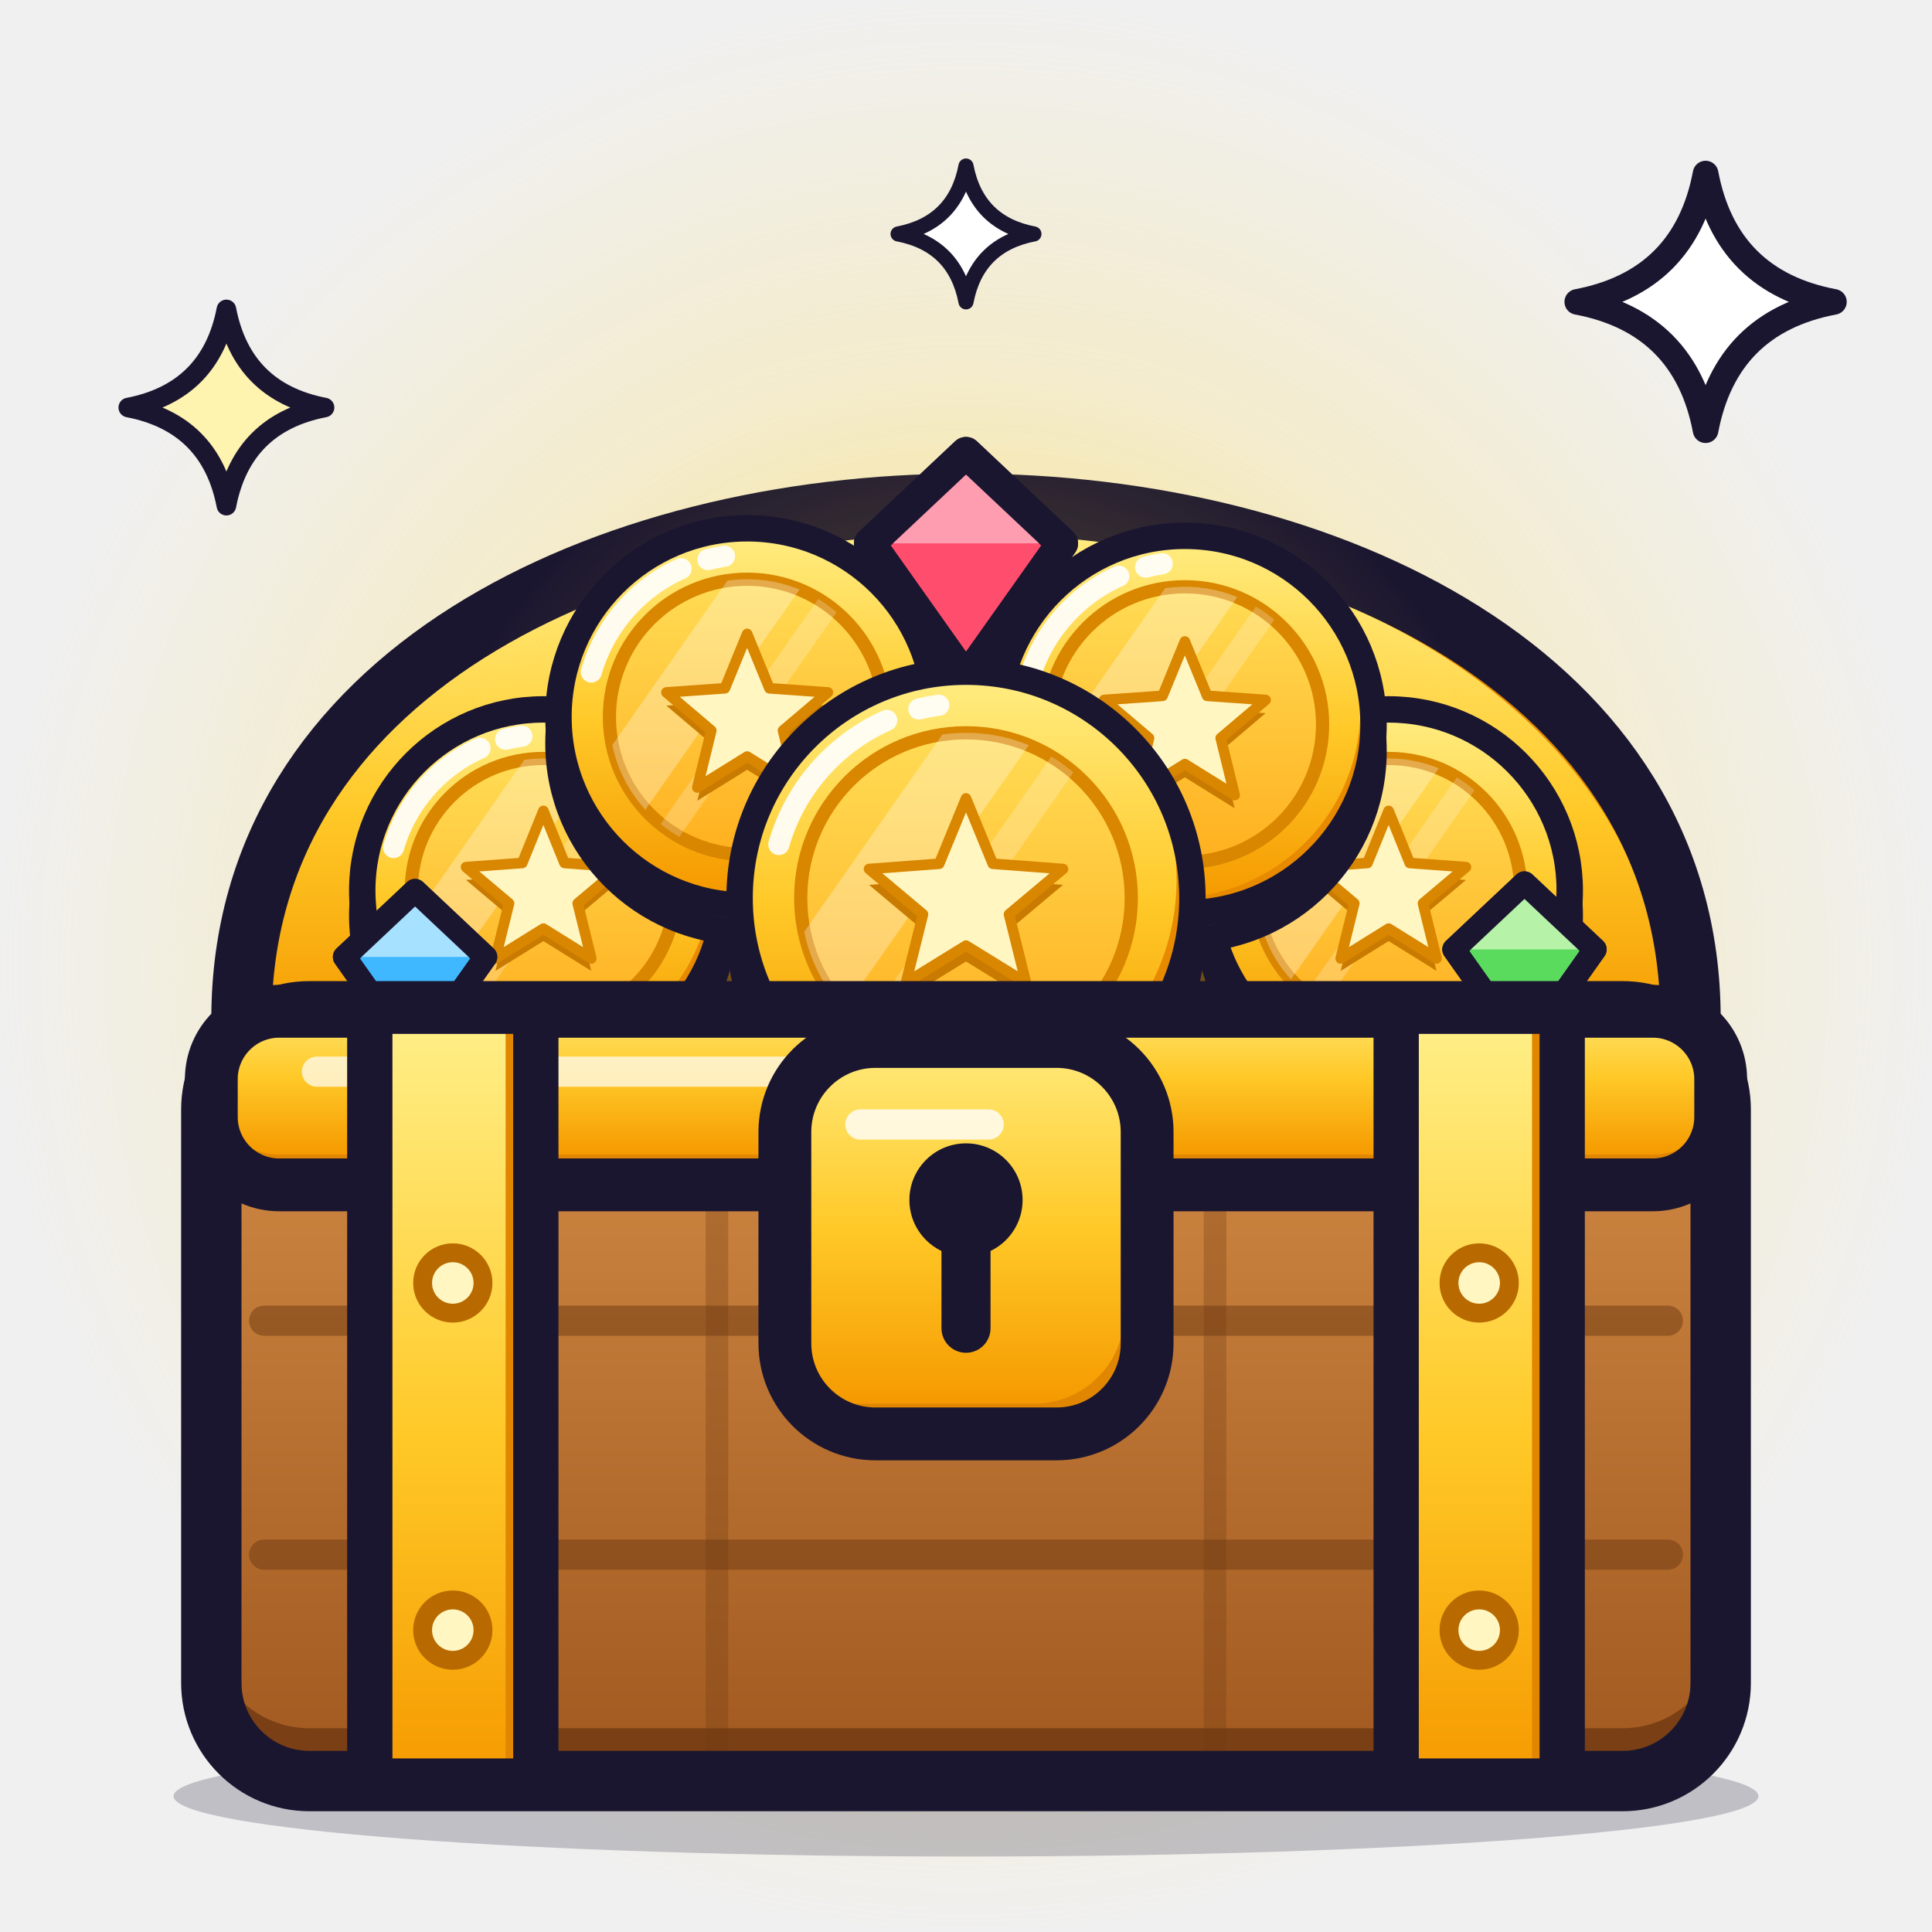
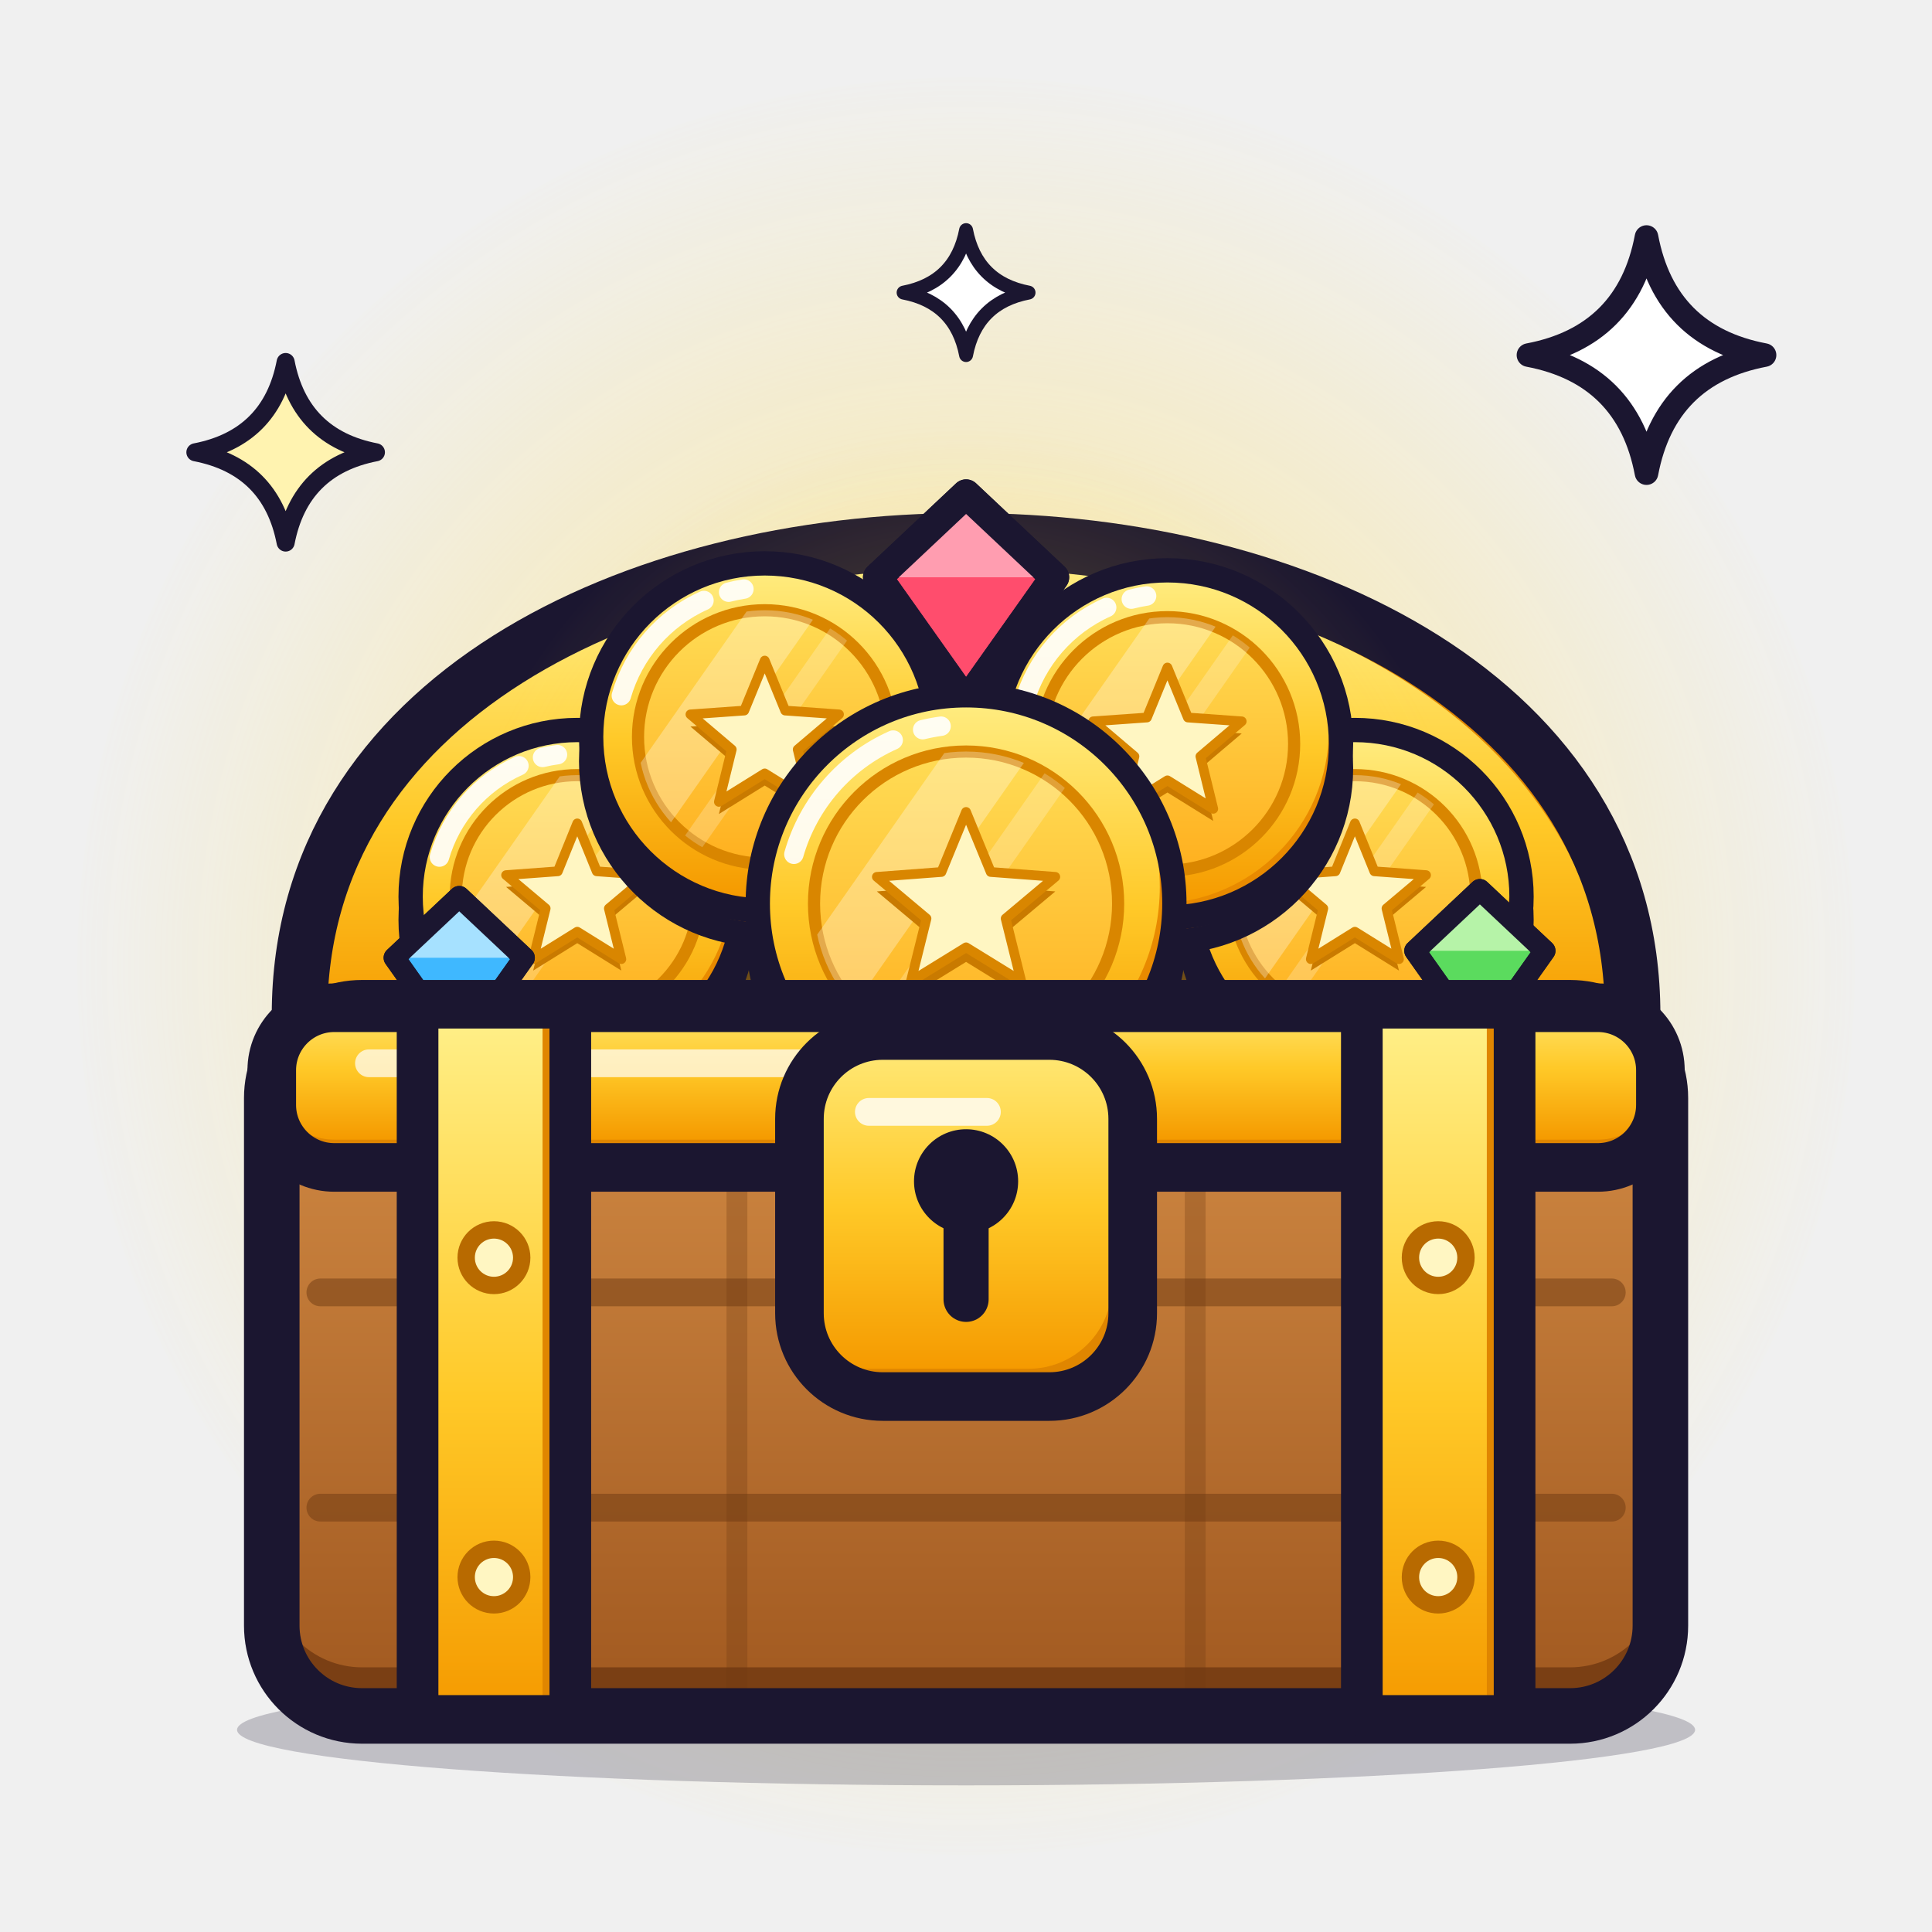
<svg xmlns="http://www.w3.org/2000/svg" width="512" height="512" viewBox="0 0 512 512" fill="none">
  <defs>
    <linearGradient id="gold" x1="0" y1="0" x2="0" y2="1">
      <stop offset="0" stop-color="#FFF08A" />
      <stop offset="0.55" stop-color="#FFC928" />
      <stop offset="1" stop-color="#F59A00" />
    </linearGradient>
    <linearGradient id="goldIn" x1="0" y1="0" x2="0" y2="1">
      <stop offset="0" stop-color="#FFDC55" />
      <stop offset="1" stop-color="#FFB01F" />
    </linearGradient>
    <linearGradient id="sack" x1="0" y1="0" x2="0" y2="1">
      <stop offset="0" stop-color="#F2CC8C" />
      <stop offset="1" stop-color="#C98C42" />
    </linearGradient>
    <linearGradient id="wood" x1="0" y1="0" x2="0" y2="1">
      <stop offset="0" stop-color="#D9924A" />
      <stop offset="1" stop-color="#A45C22" />
    </linearGradient>
    <linearGradient id="liqLuck" x1="0" y1="0" x2="0" y2="1">
      <stop offset="0" stop-color="#FFC44D" />
      <stop offset="1" stop-color="#F05A0E" />
    </linearGradient>
    <linearGradient id="liqSpeed" x1="0" y1="0" x2="0" y2="1">
      <stop offset="0" stop-color="#74D8FF" />
      <stop offset="1" stop-color="#1B5FE0" />
    </linearGradient>
    <linearGradient id="flame" x1="0" y1="0" x2="0" y2="1">
      <stop offset="0" stop-color="#FFB02E" />
      <stop offset="1" stop-color="#EE3A16" />
    </linearGradient>
    <linearGradient id="petal" x1="0" y1="0" x2="0" y2="1">
      <stop offset="0" stop-color="#FFE3EF" />
      <stop offset="1" stop-color="#FF8FC0" />
    </linearGradient>
    <linearGradient id="badge" x1="0" y1="0" x2="0" y2="1">
      <stop offset="0" stop-color="#FF78B8" />
      <stop offset="1" stop-color="#E0206F" />
    </linearGradient>
    <radialGradient id="glow1">
      <stop offset="0" stop-color="#FFE066" stop-opacity="0.65" />
      <stop offset="0.55" stop-color="#FFE066" stop-opacity="0.3" />
      <stop offset="1" stop-color="#FFE066" stop-opacity="0" />
    </radialGradient>
    <clipPath id="clip2">
      <path d="M64 270 C64 88 448 88 448 270Z" />
    </clipPath>
    <radialGradient id="glow3">
      <stop offset="0" stop-color="#FFD23A" stop-opacity="0.55" />
      <stop offset="0.55" stop-color="#FFD23A" stop-opacity="0.2" />
      <stop offset="1" stop-color="#FFD23A" stop-opacity="0" />
    </radialGradient>
    <clipPath id="clip4">
      <circle cx="144" cy="236" r="48" />
    </clipPath>
    <clipPath id="clip5">
      <circle cx="144" cy="236" r="35" />
    </clipPath>
    <clipPath id="clip6">
      <circle cx="368" cy="236" r="48" />
    </clipPath>
    <clipPath id="clip7">
      <circle cx="368" cy="236" r="35" />
    </clipPath>
    <clipPath id="clip8">
      <circle cx="198" cy="190" r="50" />
    </clipPath>
    <clipPath id="clip9">
      <circle cx="198" cy="190" r="36.5" />
    </clipPath>
    <clipPath id="clip10">
      <circle cx="314" cy="192" r="50" />
    </clipPath>
    <clipPath id="clip11">
      <circle cx="314" cy="192" r="36.5" />
    </clipPath>
    <clipPath id="clip12">
      <circle cx="256" cy="238" r="60" />
    </clipPath>
    <clipPath id="clip13">
      <circle cx="256" cy="238" r="43.8" />
    </clipPath>
    <clipPath id="clip14">
      <rect x="56" y="268" width="400" height="204" rx="26" />
    </clipPath>
    <clipPath id="clip15">
      <rect x="56" y="268" width="400" height="46" rx="18" />
    </clipPath>
    <clipPath id="clip16">
      <rect x="98" y="268" width="44" height="204" rx="0" />
    </clipPath>
    <clipPath id="clip17">
      <rect x="370" y="268" width="44" height="204" rx="0" />
    </clipPath>
    <clipPath id="clip18">
      <rect x="208" y="276" width="96" height="104" rx="24" />
    </clipPath>
  </defs>
-   <circle cx="256" cy="256" r="256" fill="url(#glow1)" />
-   <ellipse cx="256" cy="476" rx="210" ry="16" fill="#1B1630" fill-opacity="0.22" />
-   <path d="M64 270 C64 88 448 88 448 270Z" fill="#E08600" />
-   <g clip-path="url(#clip2)">
-     <path d="M64 270 C64 88 448 88 448 270Z" fill="url(#gold)" transform="translate(-6 6)" />
+   <g transform="translate(20.5 20.5) scale(0.92)">
+     <circle cx="256" cy="256" r="256" fill="url(#glow1)" />
+     <ellipse cx="256" cy="476" rx="210" ry="16" fill="#1B1630" fill-opacity="0.22" />
+     <path d="M64 270 C64 88 448 88 448 270Z" fill="#E08600" />
+     <g clip-path="url(#clip2)">
+       <path d="M64 270 C64 88 448 88 448 270Z" fill="url(#gold)" transform="translate(-6 6)" />
+     </g>
+     <path d="M64 270 C64 88 448 88 448 270Z" fill="none" stroke="#1B1630" stroke-width="16" stroke-linejoin="round" stroke-linecap="round" />
+     <path d="M104 270 C104 134 408 134 408 270Z" fill="#3A1C0A" stroke="#1B1630" stroke-width="10" stroke-linejoin="round" stroke-linecap="round" />
+     <circle cx="256" cy="250" r="150" fill="url(#glow3)" />
+     <g>
+       <circle cx="144" cy="242.7" r="48" fill="#B55A00" stroke="#1B1630" stroke-width="7" stroke-linejoin="round" stroke-linecap="round" />
+       <circle cx="144" cy="236" r="48" fill="#E88A00" />
+       <g clip-path="url(#clip4)">
+         <circle cx="144" cy="236" r="48" fill="url(#gold)" transform="translate(-3.4 -3.8)" />
+       </g>
+       <circle cx="144" cy="236" r="48" fill="none" stroke="#1B1630" stroke-width="7" stroke-linejoin="round" stroke-linecap="round" />
+       <circle cx="144" cy="236" r="35" fill="url(#goldIn)" stroke="#D98600" stroke-width="3.5" />
+       <g clip-path="url(#clip5)">
+         <rect x="120" y="173.6" width="16.3" height="124.8" fill="#FFFFFF" fill-opacity="0.3" transform="rotate(35 144 236)" />
+         <rect x="141.6" y="173.6" width="5.8" height="124.8" fill="#FFFFFF" fill-opacity="0.22" transform="rotate(35 144 236)" />
+       </g>
+       <polygon points="144,218.2 149.6,232.1 164.5,233.2 153.1,242.8 156.7,257.3 144,249.4 131.3,257.3 134.9,242.8 123.5,233.2 138.4,232.1" fill="#C97A00" />
+       <polygon points="144,214.9 149.6,228.7 164.5,229.8 153.1,239.4 156.7,254 144,246.1 131.3,254 134.9,239.4 123.5,229.8 138.4,228.7" fill="#FFF6C2" stroke="#D98600" stroke-width="2.8" stroke-linejoin="round" />
+       <path d="M104.3 224.6 A41.3 41.3 0 0 1 127.2 198.3" stroke="#FFFFFF" stroke-opacity="0.9" stroke-width="5.6" stroke-linecap="round" stroke-linejoin="round" />
+       <path d="M134 195.9 A41.3 41.3 0 0 1 138.3 195.1" stroke="#FFFFFF" stroke-opacity="0.9" stroke-width="5.6" stroke-linecap="round" stroke-linejoin="round" />
+     </g>
+     <g>
+       <circle cx="368" cy="242.7" r="48" fill="#B55A00" stroke="#1B1630" stroke-width="7" stroke-linejoin="round" stroke-linecap="round" />
+       <circle cx="368" cy="236" r="48" fill="#E88A00" />
+       <g clip-path="url(#clip6)">
+         <circle cx="368" cy="236" r="48" fill="url(#gold)" transform="translate(-3.4 -3.8)" />
+       </g>
+       <circle cx="368" cy="236" r="48" fill="none" stroke="#1B1630" stroke-width="7" stroke-linejoin="round" stroke-linecap="round" />
+       <circle cx="368" cy="236" r="35" fill="url(#goldIn)" stroke="#D98600" stroke-width="3.5" />
+       <g clip-path="url(#clip7)">
+         <rect x="344" y="173.6" width="16.3" height="124.8" fill="#FFFFFF" fill-opacity="0.3" transform="rotate(35 368 236)" />
+         <rect x="365.6" y="173.6" width="5.8" height="124.8" fill="#FFFFFF" fill-opacity="0.22" transform="rotate(35 368 236)" />
+       </g>
+       <polygon points="368,218.2 373.6,232.1 388.5,233.2 377.1,242.8 380.7,257.3 368,249.4 355.3,257.3 358.9,242.8 347.5,233.2 362.4,232.1" fill="#C97A00" />
+       <polygon points="368,214.9 373.6,228.7 388.5,229.8 377.1,239.4 380.7,254 368,246.1 355.3,254 358.9,239.4 347.5,229.8 362.4,228.7" fill="#FFF6C2" stroke="#D98600" stroke-width="2.8" stroke-linejoin="round" />
+       <path d="M328.3 224.6 A41.3 41.3 0 0 1 351.2 198.3" stroke="#FFFFFF" stroke-opacity="0.9" stroke-width="5.6" stroke-linecap="round" stroke-linejoin="round" />
+       <path d="M358 195.9 A41.3 41.3 0 0 1 362.3 195.1" stroke="#FFFFFF" stroke-opacity="0.9" stroke-width="5.6" stroke-linecap="round" stroke-linejoin="round" />
+     </g>
+     <g>
+       <circle cx="198" cy="197" r="50" fill="#B55A00" stroke="#1B1630" stroke-width="7" stroke-linejoin="round" stroke-linecap="round" />
+       <circle cx="198" cy="190" r="50" fill="#E88A00" />
+       <g clip-path="url(#clip8)">
+         <circle cx="198" cy="190" r="50" fill="url(#gold)" transform="translate(-3.5 -4)" />
+       </g>
+       <circle cx="198" cy="190" r="50" fill="none" stroke="#1B1630" stroke-width="7" stroke-linejoin="round" stroke-linecap="round" />
+       <circle cx="198" cy="190" r="36.5" fill="url(#goldIn)" stroke="#D98600" stroke-width="3.5" />
+       <g clip-path="url(#clip9)">
+         <rect x="173" y="125" width="17" height="130" fill="#FFFFFF" fill-opacity="0.3" transform="rotate(35 198 190)" />
+         <rect x="195.5" y="125" width="6" height="130" fill="#FFFFFF" fill-opacity="0.22" transform="rotate(35 198 190)" />
+       </g>
+       <polygon points="198,171.5 203.9,185.9 219.4,187 207.5,197.1 211.2,212.2 198,204 184.8,212.2 188.5,197.1 176.6,187 192.1,185.9" fill="#C97A00" />
+       <polygon points="198,168 203.9,182.4 219.4,183.5 207.5,193.6 211.2,208.7 198,200.5 184.8,208.7 188.5,193.6 176.6,183.5 192.1,182.4" fill="#FFF6C2" stroke="#D98600" stroke-width="2.8" stroke-linejoin="round" />
+       <path d="M156.7 178.1 A43 43 0 0 1 180.5 150.7" stroke="#FFFFFF" stroke-opacity="0.9" stroke-width="5.6" stroke-linecap="round" stroke-linejoin="round" />
+       <path d="M187.6 148.3 A43 43 0 0 1 192 147.4" stroke="#FFFFFF" stroke-opacity="0.9" stroke-width="5.6" stroke-linecap="round" stroke-linejoin="round" />
+     </g>
+     <g>
+       <circle cx="314" cy="199" r="50" fill="#B55A00" stroke="#1B1630" stroke-width="7" stroke-linejoin="round" stroke-linecap="round" />
+       <circle cx="314" cy="192" r="50" fill="#E88A00" />
+       <g clip-path="url(#clip10)">
+         <circle cx="314" cy="192" r="50" fill="url(#gold)" transform="translate(-3.5 -4)" />
+       </g>
+       <circle cx="314" cy="192" r="50" fill="none" stroke="#1B1630" stroke-width="7" stroke-linejoin="round" stroke-linecap="round" />
+       <circle cx="314" cy="192" r="36.5" fill="url(#goldIn)" stroke="#D98600" stroke-width="3.5" />
+       <g clip-path="url(#clip11)">
+         <rect x="289" y="127" width="17" height="130" fill="#FFFFFF" fill-opacity="0.3" transform="rotate(35 314 192)" />
+         <rect x="311.5" y="127" width="6" height="130" fill="#FFFFFF" fill-opacity="0.22" transform="rotate(35 314 192)" />
+       </g>
+       <polygon points="314,173.5 319.9,187.9 335.4,189 323.5,199.1 327.2,214.2 314,206 300.8,214.2 304.5,199.1 292.6,189 308.1,187.9" fill="#C97A00" />
+       <polygon points="314,170 319.9,184.4 335.4,185.5 323.5,195.6 327.2,210.7 314,202.5 300.8,210.7 304.5,195.6 292.6,185.5 308.1,184.4" fill="#FFF6C2" stroke="#D98600" stroke-width="2.8" stroke-linejoin="round" />
+       <path d="M272.7 180.1 A43 43 0 0 1 296.5 152.7" stroke="#FFFFFF" stroke-opacity="0.9" stroke-width="5.6" stroke-linecap="round" stroke-linejoin="round" />
+       <path d="M303.6 150.3 A43 43 0 0 1 308 149.4" stroke="#FFFFFF" stroke-opacity="0.9" stroke-width="5.6" stroke-linecap="round" stroke-linejoin="round" />
+     </g>
+     <g transform="translate(256 150)">
+       <polygon points="0,-30 25.5,-6 0,30 -25.5,-6" fill="#FF4D6D" stroke="#1B1630" stroke-width="8.4" stroke-linejoin="round" stroke-linecap="round" />
+       <polygon points="0,-30 25.5,-6 -25.5,-6" fill="#FF9DB0" />
+       <polygon points="0,-30 25.5,-6 0,30 -25.5,-6" fill="none" stroke="#1B1630" stroke-width="8.4" stroke-linejoin="round" stroke-linecap="round" />
+     </g>
+     <g>
+       <circle cx="256" cy="246.4" r="60" fill="#B55A00" stroke="#1B1630" stroke-width="7" stroke-linejoin="round" stroke-linecap="round" />
+       <circle cx="256" cy="238" r="60" fill="#E88A00" />
+       <g clip-path="url(#clip12)">
+         <circle cx="256" cy="238" r="60" fill="url(#gold)" transform="translate(-4.2 -4.8)" />
+       </g>
+       <circle cx="256" cy="238" r="60" fill="none" stroke="#1B1630" stroke-width="7" stroke-linejoin="round" stroke-linecap="round" />
+       <circle cx="256" cy="238" r="43.8" fill="url(#goldIn)" stroke="#D98600" stroke-width="3.5" />
+       <g clip-path="url(#clip13)">
+         <rect x="226" y="160" width="20.4" height="156" fill="#FFFFFF" fill-opacity="0.3" transform="rotate(35 256 238)" />
+         <rect x="253" y="160" width="7.2" height="156" fill="#FFFFFF" fill-opacity="0.22" transform="rotate(35 256 238)" />
+       </g>
+       <polygon points="256,215.8 263.1,233.1 281.7,234.5 267.4,246.5 271.9,264.6 256,254.8 240.1,264.6 244.6,246.5 230.3,234.5 248.9,233.1" fill="#C97A00" />
+       <polygon points="256,211.6 263.1,228.9 281.7,230.3 267.4,242.3 271.9,260.4 256,250.6 240.1,260.4 244.6,242.3 230.3,230.3 248.9,228.9" fill="#FFF6C2" stroke="#D98600" stroke-width="2.8" stroke-linejoin="round" />
+       <path d="M206.4 223.8 A51.6 51.6 0 0 1 235 190.9" stroke="#FFFFFF" stroke-opacity="0.9" stroke-width="5.6" stroke-linecap="round" stroke-linejoin="round" />
+       <path d="M243.5 187.9 A51.6 51.6 0 0 1 248.8 186.9" stroke="#FFFFFF" stroke-opacity="0.9" stroke-width="5.6" stroke-linecap="round" stroke-linejoin="round" />
+     </g>
+     <g transform="translate(110 258)">
+       <polygon points="0,-22 18.7,-4.4 0,22 -18.7,-4.4" fill="#3FB8FF" stroke="#1B1630" stroke-width="6.16" stroke-linejoin="round" stroke-linecap="round" />
+       <polygon points="0,-22 18.7,-4.4 -18.7,-4.4" fill="#A6E1FF" />
+       <polygon points="0,-22 18.7,-4.4 0,22 -18.7,-4.4" fill="none" stroke="#1B1630" stroke-width="6.16" stroke-linejoin="round" stroke-linecap="round" />
+     </g>
+     <g transform="translate(404 256)">
+       <polygon points="0,-22 18.7,-4.4 0,22 -18.7,-4.4" fill="#5BDB5E" stroke="#1B1630" stroke-width="6.16" stroke-linejoin="round" stroke-linecap="round" />
+       <polygon points="0,-22 18.7,-4.4 -18.7,-4.4" fill="#B6F3A8" />
+       <polygon points="0,-22 18.7,-4.4 0,22 -18.7,-4.4" fill="none" stroke="#1B1630" stroke-width="6.16" stroke-linejoin="round" stroke-linecap="round" />
+     </g>
+     <rect x="56" y="268" width="400" height="204" rx="26" fill="#7A3F14" />
+     <g clip-path="url(#clip14)">
+       <rect x="56" y="268" width="400" height="204" rx="26" fill="url(#wood)" transform="translate(0 -14)" />
+       <path d="M70 350 H442 M70 412 H442" stroke="#6E3A12" stroke-opacity="0.5" stroke-width="8" stroke-linecap="round" stroke-linejoin="round" />
+       <path d="M190 314 V470 M322 314 V470" stroke="#6E3A12" stroke-opacity="0.3" stroke-width="6" stroke-linecap="round" stroke-linejoin="round" />
+     </g>
+     <rect x="56" y="268" width="400" height="204" rx="26" fill="none" stroke="#1B1630" stroke-width="16" stroke-linejoin="round" stroke-linecap="round" />
+     <rect x="56" y="268" width="400" height="46" rx="18" fill="#E08600" />
+     <g clip-path="url(#clip15)">
+       <rect x="56" y="268" width="400" height="46" rx="18" fill="url(#gold)" transform="translate(0 -8)" />
+       <path d="M84 284 H300" stroke="#FFFFFF" stroke-opacity="0.7" stroke-width="8" stroke-linecap="round" stroke-linejoin="round" />
+     </g>
+     <rect x="56" y="268" width="400" height="46" rx="18" fill="none" stroke="#1B1630" stroke-width="14" stroke-linejoin="round" stroke-linecap="round" />
+     <rect x="98" y="268" width="44" height="204" rx="0" fill="#E08600" />
+     <g clip-path="url(#clip16)">
+       <rect x="98" y="268" width="44" height="204" rx="0" fill="url(#gold)" transform="translate(-8 0)" />
+     </g>
+     <rect x="98" y="268" width="44" height="204" rx="0" fill="none" stroke="#1B1630" stroke-width="12" stroke-linejoin="round" stroke-linecap="round" />
+     <rect x="370" y="268" width="44" height="204" rx="0" fill="#E08600" />
+     <g clip-path="url(#clip17)">
+       <rect x="370" y="268" width="44" height="204" rx="0" fill="url(#gold)" transform="translate(-8 0)" />
+     </g>
+     <rect x="370" y="268" width="44" height="204" rx="0" fill="none" stroke="#1B1630" stroke-width="12" stroke-linejoin="round" stroke-linecap="round" />
+     <circle cx="120" cy="340" r="8" fill="#FFF6C2" stroke="#B86A00" stroke-width="5" />
+     <circle cx="392" cy="340" r="8" fill="#FFF6C2" stroke="#B86A00" stroke-width="5" />
+     <circle cx="120" cy="432" r="8" fill="#FFF6C2" stroke="#B86A00" stroke-width="5" />
+     <circle cx="392" cy="432" r="8" fill="#FFF6C2" stroke="#B86A00" stroke-width="5" />
+     <rect x="208" y="276" width="96" height="104" rx="24" fill="#E08600" />
+     <g clip-path="url(#clip18)">
+       <rect x="208" y="276" width="96" height="104" rx="24" fill="url(#gold)" transform="translate(-6 -8)" />
+       <path d="M228 298 H262" stroke="#FFFFFF" stroke-opacity="0.8" stroke-width="8" stroke-linecap="round" stroke-linejoin="round" />
+     </g>
+     <rect x="208" y="276" width="96" height="104" rx="24" fill="none" stroke="#1B1630" stroke-width="14" stroke-linejoin="round" stroke-linecap="round" />
+     <circle cx="256" cy="318" r="15" fill="#1B1630" />
+     <path d="M256 322 L256 352" stroke="#1B1630" stroke-opacity="1" stroke-width="13" stroke-linecap="round" stroke-linejoin="round" />
+     <path d="M452 46 Q457.4 74.6 486 80 Q457.4 85.4 452 114 Q446.6 85.4 418 80 Q446.6 74.6 452 46Z" fill="#FFFFFF" stroke="#1B1630" stroke-width="6.8" stroke-linejoin="round" />
+     <path d="M60 82 Q64.2 103.8 86 108 Q64.2 112.2 60 134 Q55.8 112.2 34 108 Q55.8 103.8 60 82Z" fill="#FFF3B0" stroke="#1B1630" stroke-width="5.2" stroke-linejoin="round" />
+     <path d="M256 44 Q258.9 59.1 274 62 Q258.9 64.9 256 80 Q253.1 64.9 238 62 Q253.1 59.1 256 44Z" fill="#FFFFFF" stroke="#1B1630" stroke-width="4" stroke-linejoin="round" />
  </g>
-   <path d="M64 270 C64 88 448 88 448 270Z" fill="none" stroke="#1B1630" stroke-width="16" stroke-linejoin="round" stroke-linecap="round" />
-   <path d="M104 270 C104 134 408 134 408 270Z" fill="#3A1C0A" stroke="#1B1630" stroke-width="10" stroke-linejoin="round" stroke-linecap="round" />
-   <circle cx="256" cy="250" r="150" fill="url(#glow3)" />
-   <g>
-     <circle cx="144" cy="242.7" r="48" fill="#B55A00" stroke="#1B1630" stroke-width="7" stroke-linejoin="round" stroke-linecap="round" />
-     <circle cx="144" cy="236" r="48" fill="#E88A00" />
-     <g clip-path="url(#clip4)">
-       <circle cx="144" cy="236" r="48" fill="url(#gold)" transform="translate(-3.4 -3.8)" />
-     </g>
-     <circle cx="144" cy="236" r="48" fill="none" stroke="#1B1630" stroke-width="7" stroke-linejoin="round" stroke-linecap="round" />
-     <circle cx="144" cy="236" r="35" fill="url(#goldIn)" stroke="#D98600" stroke-width="3.5" />
-     <g clip-path="url(#clip5)">
-       <rect x="120" y="173.6" width="16.3" height="124.8" fill="#FFFFFF" fill-opacity="0.3" transform="rotate(35 144 236)" />
-       <rect x="141.6" y="173.6" width="5.8" height="124.8" fill="#FFFFFF" fill-opacity="0.22" transform="rotate(35 144 236)" />
-     </g>
-     <polygon points="144,218.2 149.6,232.1 164.5,233.2 153.1,242.8 156.7,257.3 144,249.4 131.3,257.3 134.9,242.8 123.5,233.2 138.4,232.1" fill="#C97A00" />
-     <polygon points="144,214.9 149.6,228.7 164.5,229.8 153.1,239.4 156.7,254 144,246.1 131.3,254 134.9,239.4 123.5,229.8 138.4,228.7" fill="#FFF6C2" stroke="#D98600" stroke-width="2.8" stroke-linejoin="round" />
-     <path d="M104.3 224.6 A41.3 41.3 0 0 1 127.2 198.3" stroke="#FFFFFF" stroke-opacity="0.9" stroke-width="5.6" stroke-linecap="round" stroke-linejoin="round" />
-     <path d="M134 195.9 A41.3 41.3 0 0 1 138.3 195.1" stroke="#FFFFFF" stroke-opacity="0.9" stroke-width="5.6" stroke-linecap="round" stroke-linejoin="round" />
-   </g>
-   <g>
-     <circle cx="368" cy="242.7" r="48" fill="#B55A00" stroke="#1B1630" stroke-width="7" stroke-linejoin="round" stroke-linecap="round" />
-     <circle cx="368" cy="236" r="48" fill="#E88A00" />
-     <g clip-path="url(#clip6)">
-       <circle cx="368" cy="236" r="48" fill="url(#gold)" transform="translate(-3.4 -3.8)" />
-     </g>
-     <circle cx="368" cy="236" r="48" fill="none" stroke="#1B1630" stroke-width="7" stroke-linejoin="round" stroke-linecap="round" />
-     <circle cx="368" cy="236" r="35" fill="url(#goldIn)" stroke="#D98600" stroke-width="3.5" />
-     <g clip-path="url(#clip7)">
-       <rect x="344" y="173.6" width="16.3" height="124.8" fill="#FFFFFF" fill-opacity="0.3" transform="rotate(35 368 236)" />
-       <rect x="365.6" y="173.6" width="5.8" height="124.8" fill="#FFFFFF" fill-opacity="0.22" transform="rotate(35 368 236)" />
-     </g>
-     <polygon points="368,218.2 373.6,232.1 388.5,233.2 377.1,242.8 380.7,257.3 368,249.4 355.3,257.3 358.9,242.8 347.5,233.2 362.4,232.1" fill="#C97A00" />
-     <polygon points="368,214.9 373.6,228.7 388.5,229.8 377.1,239.4 380.7,254 368,246.1 355.3,254 358.9,239.4 347.5,229.8 362.4,228.7" fill="#FFF6C2" stroke="#D98600" stroke-width="2.8" stroke-linejoin="round" />
-     <path d="M328.3 224.6 A41.3 41.3 0 0 1 351.2 198.3" stroke="#FFFFFF" stroke-opacity="0.9" stroke-width="5.6" stroke-linecap="round" stroke-linejoin="round" />
-     <path d="M358 195.9 A41.3 41.3 0 0 1 362.3 195.1" stroke="#FFFFFF" stroke-opacity="0.9" stroke-width="5.6" stroke-linecap="round" stroke-linejoin="round" />
-   </g>
-   <g>
-     <circle cx="198" cy="197" r="50" fill="#B55A00" stroke="#1B1630" stroke-width="7" stroke-linejoin="round" stroke-linecap="round" />
-     <circle cx="198" cy="190" r="50" fill="#E88A00" />
-     <g clip-path="url(#clip8)">
-       <circle cx="198" cy="190" r="50" fill="url(#gold)" transform="translate(-3.5 -4)" />
-     </g>
-     <circle cx="198" cy="190" r="50" fill="none" stroke="#1B1630" stroke-width="7" stroke-linejoin="round" stroke-linecap="round" />
-     <circle cx="198" cy="190" r="36.5" fill="url(#goldIn)" stroke="#D98600" stroke-width="3.5" />
-     <g clip-path="url(#clip9)">
-       <rect x="173" y="125" width="17" height="130" fill="#FFFFFF" fill-opacity="0.3" transform="rotate(35 198 190)" />
-       <rect x="195.5" y="125" width="6" height="130" fill="#FFFFFF" fill-opacity="0.22" transform="rotate(35 198 190)" />
-     </g>
-     <polygon points="198,171.5 203.9,185.9 219.4,187 207.5,197.1 211.2,212.2 198,204 184.8,212.2 188.5,197.1 176.6,187 192.1,185.9" fill="#C97A00" />
-     <polygon points="198,168 203.9,182.4 219.4,183.5 207.5,193.6 211.2,208.7 198,200.5 184.8,208.7 188.5,193.6 176.6,183.5 192.1,182.4" fill="#FFF6C2" stroke="#D98600" stroke-width="2.8" stroke-linejoin="round" />
-     <path d="M156.7 178.1 A43 43 0 0 1 180.5 150.7" stroke="#FFFFFF" stroke-opacity="0.9" stroke-width="5.6" stroke-linecap="round" stroke-linejoin="round" />
-     <path d="M187.6 148.3 A43 43 0 0 1 192 147.4" stroke="#FFFFFF" stroke-opacity="0.9" stroke-width="5.6" stroke-linecap="round" stroke-linejoin="round" />
-   </g>
-   <g>
-     <circle cx="314" cy="199" r="50" fill="#B55A00" stroke="#1B1630" stroke-width="7" stroke-linejoin="round" stroke-linecap="round" />
-     <circle cx="314" cy="192" r="50" fill="#E88A00" />
-     <g clip-path="url(#clip10)">
-       <circle cx="314" cy="192" r="50" fill="url(#gold)" transform="translate(-3.5 -4)" />
-     </g>
-     <circle cx="314" cy="192" r="50" fill="none" stroke="#1B1630" stroke-width="7" stroke-linejoin="round" stroke-linecap="round" />
-     <circle cx="314" cy="192" r="36.5" fill="url(#goldIn)" stroke="#D98600" stroke-width="3.5" />
-     <g clip-path="url(#clip11)">
-       <rect x="289" y="127" width="17" height="130" fill="#FFFFFF" fill-opacity="0.3" transform="rotate(35 314 192)" />
-       <rect x="311.5" y="127" width="6" height="130" fill="#FFFFFF" fill-opacity="0.22" transform="rotate(35 314 192)" />
-     </g>
-     <polygon points="314,173.5 319.9,187.9 335.4,189 323.5,199.1 327.2,214.2 314,206 300.8,214.2 304.5,199.1 292.6,189 308.1,187.9" fill="#C97A00" />
-     <polygon points="314,170 319.9,184.4 335.4,185.5 323.5,195.6 327.2,210.7 314,202.5 300.8,210.7 304.5,195.6 292.6,185.5 308.1,184.4" fill="#FFF6C2" stroke="#D98600" stroke-width="2.8" stroke-linejoin="round" />
-     <path d="M272.7 180.1 A43 43 0 0 1 296.5 152.7" stroke="#FFFFFF" stroke-opacity="0.9" stroke-width="5.6" stroke-linecap="round" stroke-linejoin="round" />
-     <path d="M303.6 150.3 A43 43 0 0 1 308 149.4" stroke="#FFFFFF" stroke-opacity="0.9" stroke-width="5.6" stroke-linecap="round" stroke-linejoin="round" />
-   </g>
-   <g transform="translate(256 150)">
-     <polygon points="0,-30 25.5,-6 0,30 -25.5,-6" fill="#FF4D6D" stroke="#1B1630" stroke-width="8.4" stroke-linejoin="round" stroke-linecap="round" />
-     <polygon points="0,-30 25.5,-6 -25.5,-6" fill="#FF9DB0" />
-     <polygon points="0,-30 25.5,-6 0,30 -25.5,-6" fill="none" stroke="#1B1630" stroke-width="8.4" stroke-linejoin="round" stroke-linecap="round" />
-   </g>
-   <g>
-     <circle cx="256" cy="246.4" r="60" fill="#B55A00" stroke="#1B1630" stroke-width="7" stroke-linejoin="round" stroke-linecap="round" />
-     <circle cx="256" cy="238" r="60" fill="#E88A00" />
-     <g clip-path="url(#clip12)">
-       <circle cx="256" cy="238" r="60" fill="url(#gold)" transform="translate(-4.2 -4.8)" />
-     </g>
-     <circle cx="256" cy="238" r="60" fill="none" stroke="#1B1630" stroke-width="7" stroke-linejoin="round" stroke-linecap="round" />
-     <circle cx="256" cy="238" r="43.8" fill="url(#goldIn)" stroke="#D98600" stroke-width="3.5" />
-     <g clip-path="url(#clip13)">
-       <rect x="226" y="160" width="20.4" height="156" fill="#FFFFFF" fill-opacity="0.3" transform="rotate(35 256 238)" />
-       <rect x="253" y="160" width="7.2" height="156" fill="#FFFFFF" fill-opacity="0.22" transform="rotate(35 256 238)" />
-     </g>
-     <polygon points="256,215.8 263.1,233.1 281.7,234.5 267.4,246.5 271.9,264.6 256,254.8 240.1,264.6 244.6,246.5 230.3,234.5 248.9,233.1" fill="#C97A00" />
-     <polygon points="256,211.6 263.1,228.9 281.7,230.3 267.4,242.3 271.9,260.4 256,250.6 240.1,260.4 244.6,242.3 230.3,230.3 248.9,228.9" fill="#FFF6C2" stroke="#D98600" stroke-width="2.8" stroke-linejoin="round" />
-     <path d="M206.4 223.8 A51.6 51.6 0 0 1 235 190.9" stroke="#FFFFFF" stroke-opacity="0.9" stroke-width="5.6" stroke-linecap="round" stroke-linejoin="round" />
-     <path d="M243.5 187.9 A51.6 51.6 0 0 1 248.8 186.9" stroke="#FFFFFF" stroke-opacity="0.9" stroke-width="5.6" stroke-linecap="round" stroke-linejoin="round" />
-   </g>
-   <g transform="translate(110 258)">
-     <polygon points="0,-22 18.7,-4.4 0,22 -18.7,-4.4" fill="#3FB8FF" stroke="#1B1630" stroke-width="6.16" stroke-linejoin="round" stroke-linecap="round" />
-     <polygon points="0,-22 18.7,-4.4 -18.7,-4.4" fill="#A6E1FF" />
-     <polygon points="0,-22 18.7,-4.4 0,22 -18.7,-4.4" fill="none" stroke="#1B1630" stroke-width="6.16" stroke-linejoin="round" stroke-linecap="round" />
-   </g>
-   <g transform="translate(404 256)">
-     <polygon points="0,-22 18.7,-4.4 0,22 -18.7,-4.4" fill="#5BDB5E" stroke="#1B1630" stroke-width="6.16" stroke-linejoin="round" stroke-linecap="round" />
-     <polygon points="0,-22 18.7,-4.4 -18.7,-4.4" fill="#B6F3A8" />
-     <polygon points="0,-22 18.7,-4.4 0,22 -18.7,-4.4" fill="none" stroke="#1B1630" stroke-width="6.16" stroke-linejoin="round" stroke-linecap="round" />
-   </g>
-   <rect x="56" y="268" width="400" height="204" rx="26" fill="#7A3F14" />
-   <g clip-path="url(#clip14)">
-     <rect x="56" y="268" width="400" height="204" rx="26" fill="url(#wood)" transform="translate(0 -14)" />
-     <path d="M70 350 H442 M70 412 H442" stroke="#6E3A12" stroke-opacity="0.5" stroke-width="8" stroke-linecap="round" stroke-linejoin="round" />
-     <path d="M190 314 V470 M322 314 V470" stroke="#6E3A12" stroke-opacity="0.3" stroke-width="6" stroke-linecap="round" stroke-linejoin="round" />
-   </g>
-   <rect x="56" y="268" width="400" height="204" rx="26" fill="none" stroke="#1B1630" stroke-width="16" stroke-linejoin="round" stroke-linecap="round" />
-   <rect x="56" y="268" width="400" height="46" rx="18" fill="#E08600" />
-   <g clip-path="url(#clip15)">
-     <rect x="56" y="268" width="400" height="46" rx="18" fill="url(#gold)" transform="translate(0 -8)" />
-     <path d="M84 284 H300" stroke="#FFFFFF" stroke-opacity="0.7" stroke-width="8" stroke-linecap="round" stroke-linejoin="round" />
-   </g>
-   <rect x="56" y="268" width="400" height="46" rx="18" fill="none" stroke="#1B1630" stroke-width="14" stroke-linejoin="round" stroke-linecap="round" />
-   <rect x="98" y="268" width="44" height="204" rx="0" fill="#E08600" />
-   <g clip-path="url(#clip16)">
-     <rect x="98" y="268" width="44" height="204" rx="0" fill="url(#gold)" transform="translate(-8 0)" />
-   </g>
-   <rect x="98" y="268" width="44" height="204" rx="0" fill="none" stroke="#1B1630" stroke-width="12" stroke-linejoin="round" stroke-linecap="round" />
-   <rect x="370" y="268" width="44" height="204" rx="0" fill="#E08600" />
-   <g clip-path="url(#clip17)">
-     <rect x="370" y="268" width="44" height="204" rx="0" fill="url(#gold)" transform="translate(-8 0)" />
-   </g>
-   <rect x="370" y="268" width="44" height="204" rx="0" fill="none" stroke="#1B1630" stroke-width="12" stroke-linejoin="round" stroke-linecap="round" />
-   <circle cx="120" cy="340" r="8" fill="#FFF6C2" stroke="#B86A00" stroke-width="5" />
-   <circle cx="392" cy="340" r="8" fill="#FFF6C2" stroke="#B86A00" stroke-width="5" />
-   <circle cx="120" cy="432" r="8" fill="#FFF6C2" stroke="#B86A00" stroke-width="5" />
-   <circle cx="392" cy="432" r="8" fill="#FFF6C2" stroke="#B86A00" stroke-width="5" />
-   <rect x="208" y="276" width="96" height="104" rx="24" fill="#E08600" />
-   <g clip-path="url(#clip18)">
-     <rect x="208" y="276" width="96" height="104" rx="24" fill="url(#gold)" transform="translate(-6 -8)" />
-     <path d="M228 298 H262" stroke="#FFFFFF" stroke-opacity="0.8" stroke-width="8" stroke-linecap="round" stroke-linejoin="round" />
-   </g>
-   <rect x="208" y="276" width="96" height="104" rx="24" fill="none" stroke="#1B1630" stroke-width="14" stroke-linejoin="round" stroke-linecap="round" />
-   <circle cx="256" cy="318" r="15" fill="#1B1630" />
-   <path d="M256 322 L256 352" stroke="#1B1630" stroke-opacity="1" stroke-width="13" stroke-linecap="round" stroke-linejoin="round" />
-   <path d="M452 46 Q457.4 74.6 486 80 Q457.4 85.4 452 114 Q446.6 85.4 418 80 Q446.6 74.6 452 46Z" fill="#FFFFFF" stroke="#1B1630" stroke-width="6.8" stroke-linejoin="round" />
-   <path d="M60 82 Q64.2 103.8 86 108 Q64.2 112.2 60 134 Q55.8 112.2 34 108 Q55.8 103.8 60 82Z" fill="#FFF3B0" stroke="#1B1630" stroke-width="5.2" stroke-linejoin="round" />
-   <path d="M256 44 Q258.9 59.1 274 62 Q258.9 64.9 256 80 Q253.1 64.9 238 62 Q253.1 59.1 256 44Z" fill="#FFFFFF" stroke="#1B1630" stroke-width="4" stroke-linejoin="round" />
</svg>
